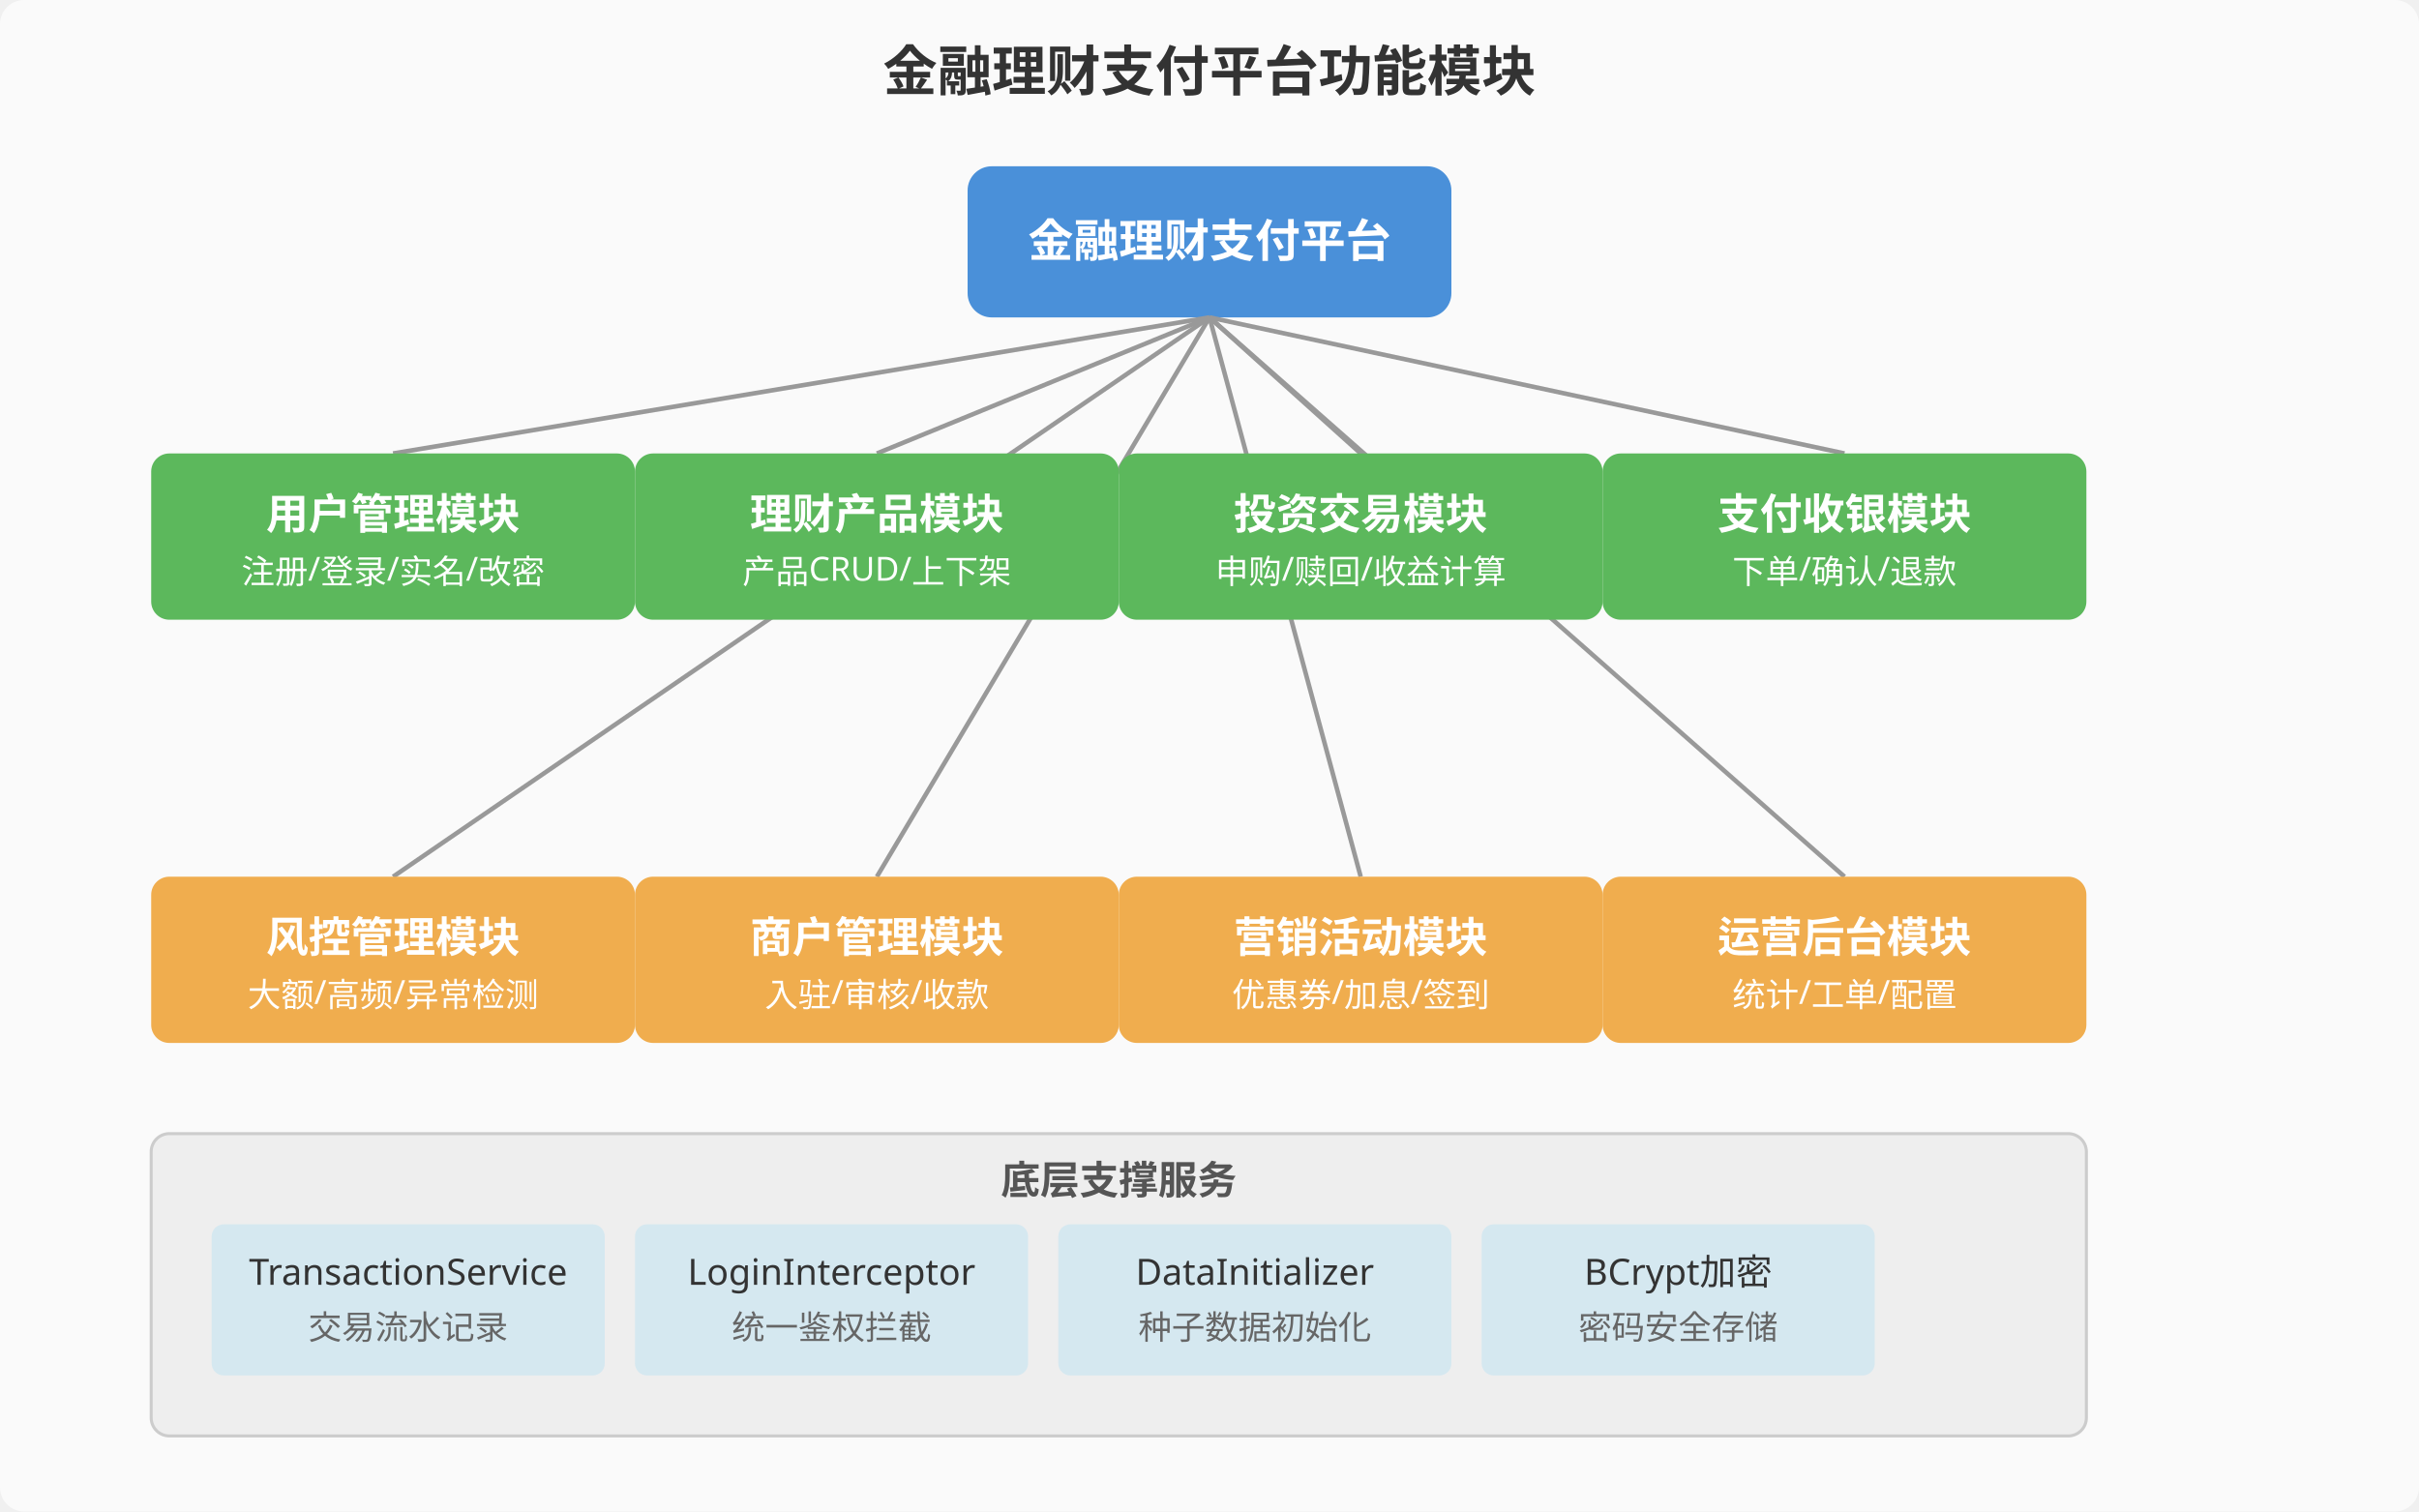
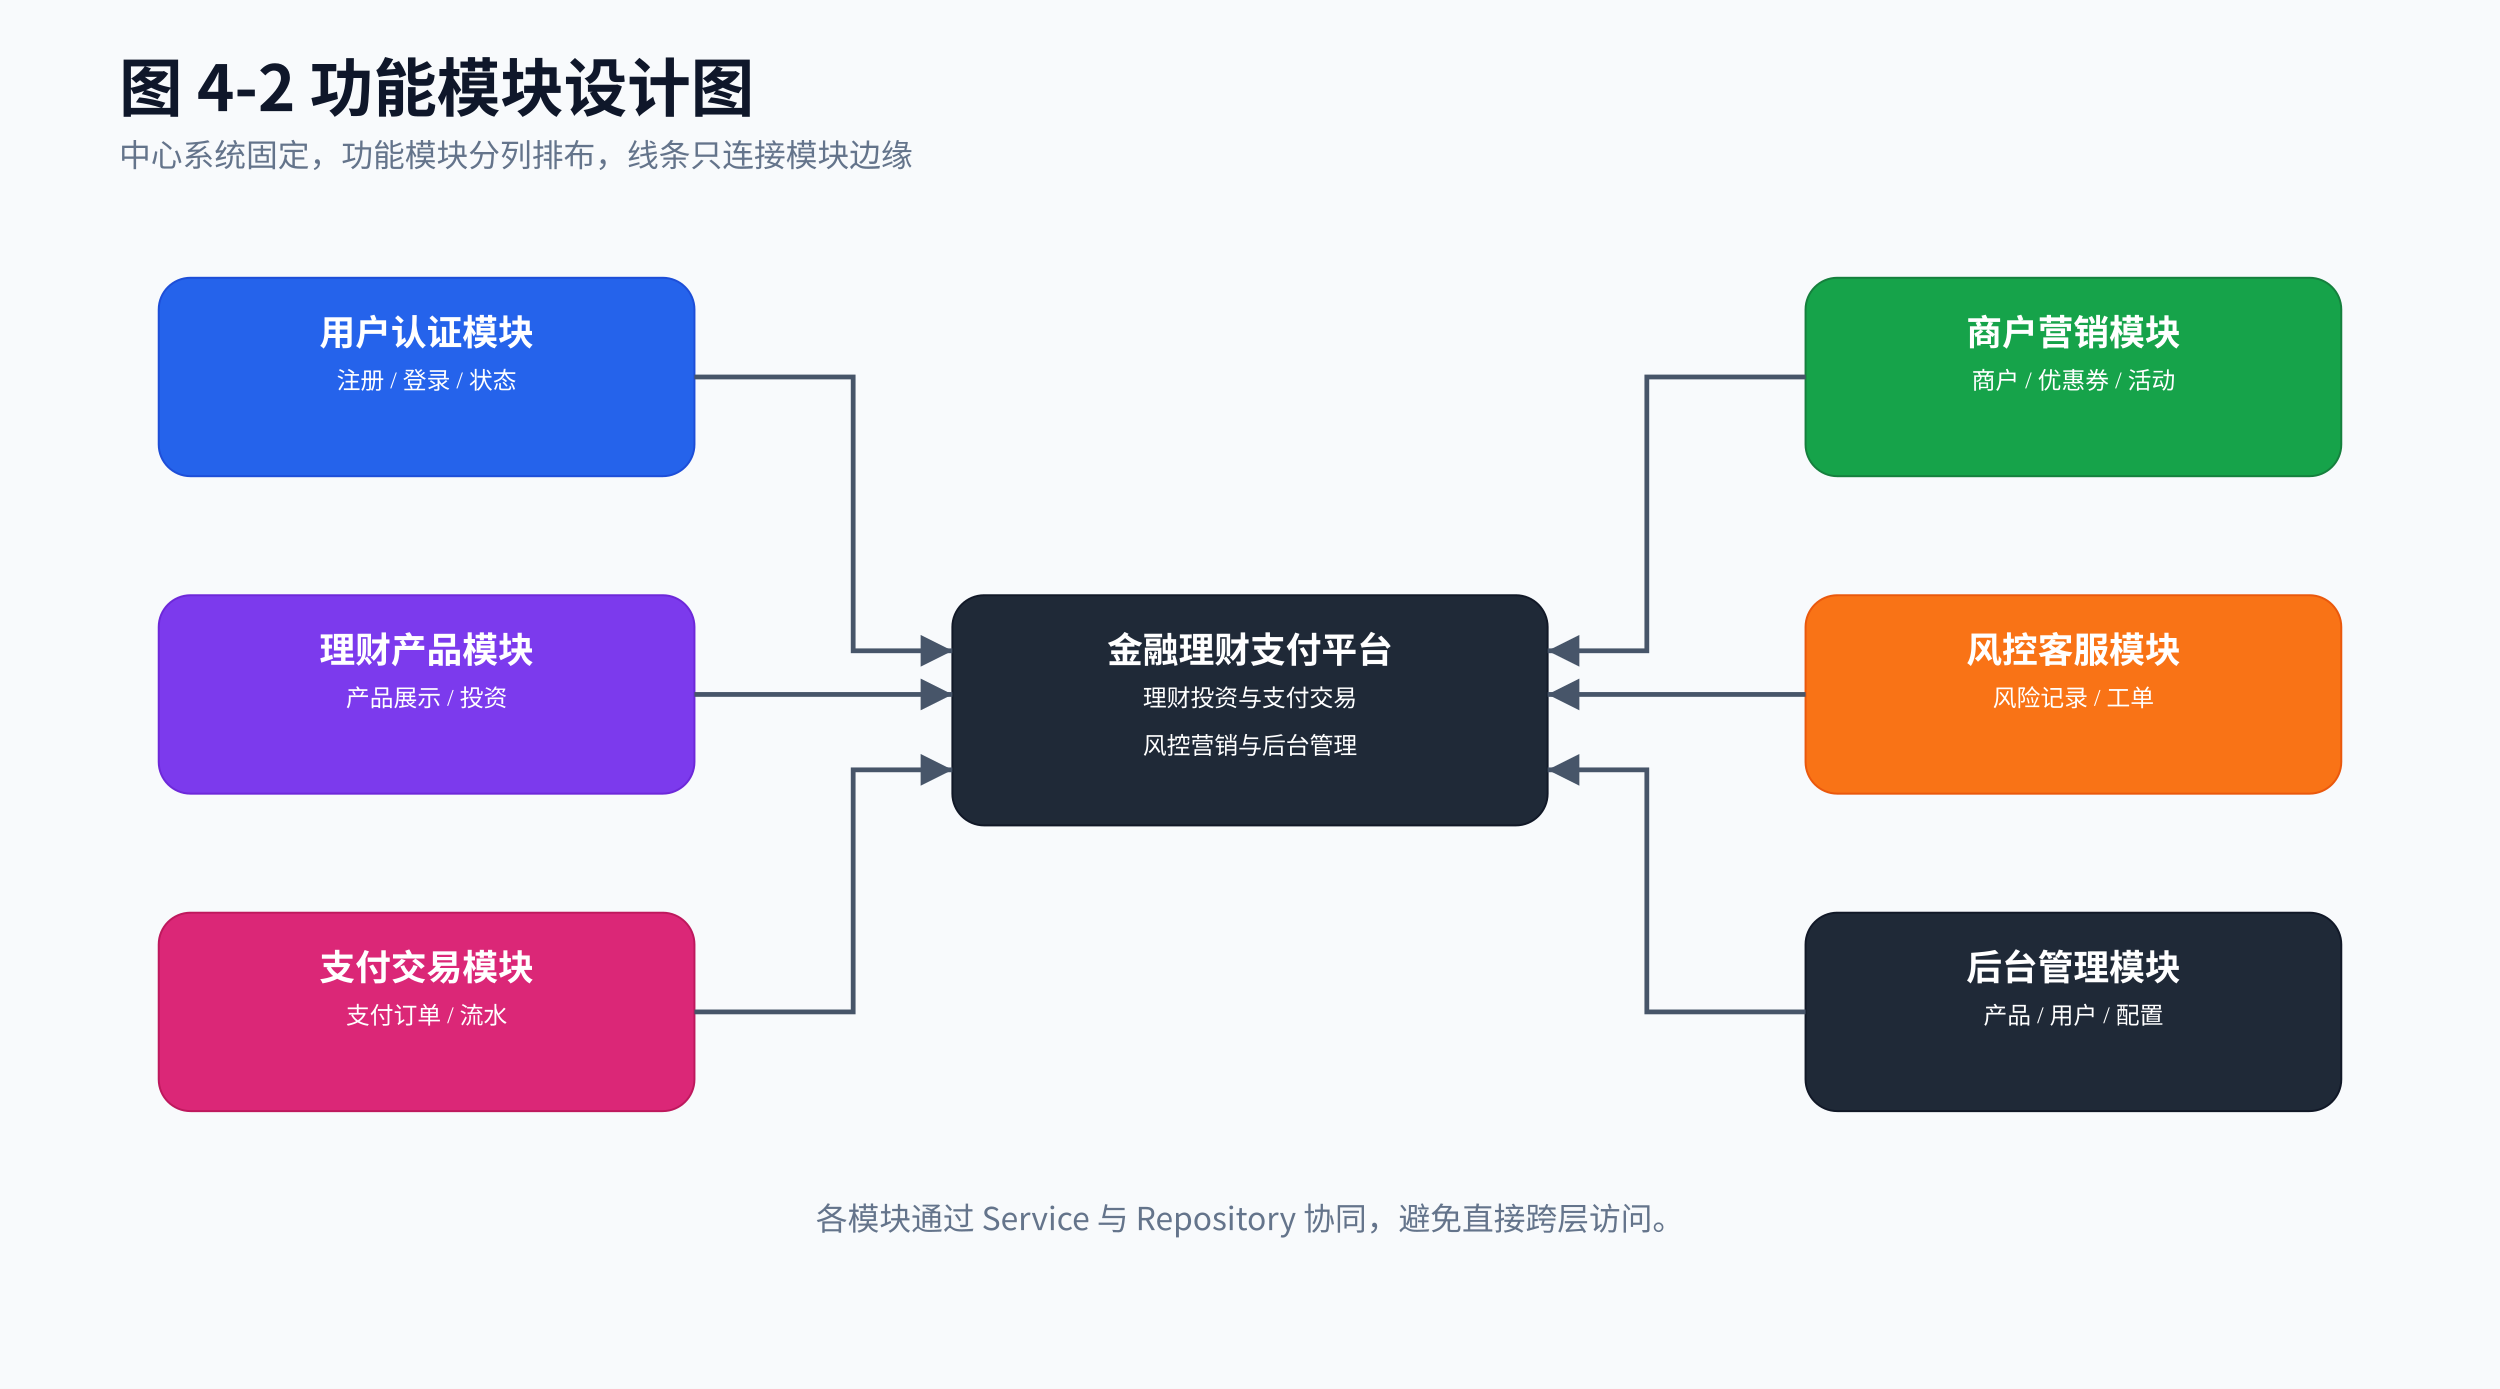
- <svg xmlns="http://www.w3.org/2000/svg" width="800" height="500" viewBox="0 0 800 500">
-   <rect width="800" height="500" fill="#FAFAFA" rx="8" />
-   <text x="400" y="30" text-anchor="middle" font-size="18" font-weight="bold" fill="#333" font-family="SimHei">金融理财支付平台功能模块</text>
-   <rect x="320" y="55" width="160" height="50" fill="#4A90D9" rx="8" />
-   <text x="400" y="85" text-anchor="middle" font-size="15" font-weight="bold" fill="#FFF" font-family="SimHei">金融理财支付平台</text>
-   <line x1="400" y1="105" x2="130" y2="150" stroke="#999" stroke-width="1.5" />
-   <line x1="400" y1="105" x2="290" y2="150" stroke="#999" stroke-width="1.5" />
-   <line x1="400" y1="105" x2="450" y2="150" stroke="#999" stroke-width="1.5" />
-   <line x1="400" y1="105" x2="610" y2="150" stroke="#999" stroke-width="1.5" />
-   <line x1="400" y1="105" x2="130" y2="290" stroke="#999" stroke-width="1.5" />
-   <line x1="400" y1="105" x2="290" y2="290" stroke="#999" stroke-width="1.5" />
-   <line x1="400" y1="105" x2="450" y2="290" stroke="#999" stroke-width="1.5" />
-   <line x1="400" y1="105" x2="610" y2="290" stroke="#999" stroke-width="1.5" />
-   <rect x="50" y="150" width="160" height="55" fill="#5CB85C" rx="6" />
-   <text x="130" y="175" text-anchor="middle" font-size="14" font-weight="bold" fill="#FFF" font-family="SimHei">用户管理模块</text>
-   <text x="130" y="193" text-anchor="middle" font-size="11" fill="#FFF" font-family="SimHei">注册/登录/实名/改密</text>
-   <rect x="210" y="150" width="160" height="55" fill="#5CB85C" rx="6" />
-   <text x="290" y="175" text-anchor="middle" font-size="14" font-weight="bold" fill="#FFF" font-family="SimHei">理财产品模块</text>
-   <text x="290" y="193" text-anchor="middle" font-size="11" fill="#FFF" font-family="SimHei">产品CRUD/上下架</text>
-   <rect x="370" y="150" width="160" height="55" fill="#5CB85C" rx="6" />
-   <text x="450" y="175" text-anchor="middle" font-size="14" font-weight="bold" fill="#FFF" font-family="SimHei">投资交易模块</text>
-   <text x="450" y="193" text-anchor="middle" font-size="11" fill="#FFF" font-family="SimHei">申购/赎回/收益计算</text>
-   <rect x="530" y="150" width="160" height="55" fill="#5CB85C" rx="6" />
-   <text x="610" y="175" text-anchor="middle" font-size="14" font-weight="bold" fill="#FFF" font-family="SimHei">支付收银模块</text>
-   <text x="610" y="193" text-anchor="middle" font-size="11" fill="#FFF" font-family="SimHei">下单/确认/退款</text>
-   <rect x="50" y="290" width="160" height="55" fill="#F0AD4E" rx="6" />
-   <text x="130" y="315" text-anchor="middle" font-size="14" font-weight="bold" fill="#FFF" font-family="SimHei">风控管理模块</text>
-   <text x="130" y="333" text-anchor="middle" font-size="11" fill="#FFF" font-family="SimHei">大额/高频/异常检测</text>
-   <rect x="210" y="290" width="160" height="55" fill="#F0AD4E" rx="6" />
-   <text x="290" y="315" text-anchor="middle" font-size="14" font-weight="bold" fill="#FFF" font-family="SimHei">商户管理模块</text>
-   <text x="290" y="333" text-anchor="middle" font-size="11" fill="#FFF" font-family="SimHei">入驻/审核/收款</text>
-   <rect x="370" y="290" width="160" height="55" fill="#F0AD4E" rx="6" />
-   <text x="450" y="315" text-anchor="middle" font-size="14" font-weight="bold" fill="#FFF" font-family="SimHei">营销活动模块</text>
-   <text x="450" y="333" text-anchor="middle" font-size="11" fill="#FFF" font-family="SimHei">优惠券/加息/签到</text>
-   <rect x="530" y="290" width="160" height="55" fill="#F0AD4E" rx="6" />
-   <text x="610" y="315" text-anchor="middle" font-size="14" font-weight="bold" fill="#FFF" font-family="SimHei">运营后台模块</text>
-   <text x="610" y="333" text-anchor="middle" font-size="11" fill="#FFF" font-family="SimHei">统计/工单/配置</text>
-   <rect x="50" y="375" width="640" height="100" fill="#EEE" rx="6" stroke="#CCC" />
-   <text x="370" y="395" text-anchor="middle" font-size="13" font-weight="bold" fill="#555" font-family="SimHei">底层支撑服务</text>
-   <rect x="70" y="405" width="130" height="50" fill="#D5E8F0" rx="4" />
-   <text x="135" y="425" text-anchor="middle" font-size="12" fill="#333" font-family="SimHei">TransactionService</text>
-   <text x="135" y="443" text-anchor="middle" font-size="11" fill="#666" font-family="SimHei">交易流水记录</text>
-   <rect x="210" y="405" width="130" height="50" fill="#D5E8F0" rx="4" />
-   <text x="275" y="425" text-anchor="middle" font-size="12" fill="#333" font-family="SimHei">LoginInterceptor</text>
-   <text x="275" y="443" text-anchor="middle" font-size="11" fill="#666" font-family="SimHei">统一鉴权拦截</text>
-   <rect x="350" y="405" width="130" height="50" fill="#D5E8F0" rx="4" />
-   <text x="415" y="425" text-anchor="middle" font-size="12" fill="#333" font-family="SimHei">DataInitializer</text>
-   <text x="415" y="443" text-anchor="middle" font-size="11" fill="#666" font-family="SimHei">种子数据初始化</text>
-   <rect x="490" y="405" width="130" height="50" fill="#D5E8F0" rx="4" />
-   <text x="555" y="425" text-anchor="middle" font-size="12" fill="#333" font-family="SimHei">BCrypt加密</text>
-   <text x="555" y="443" text-anchor="middle" font-size="11" fill="#666" font-family="SimHei">密码安全存储</text>
+ <svg xmlns="http://www.w3.org/2000/svg" width="1260" height="700" viewBox="0 0 1260 700" role="img" aria-label="图 4-2 功能模块设计图">
+   <defs>
+     <marker id="arrow" viewBox="0 0 12 12" refX="10" refY="6" markerWidth="10" markerHeight="10" orient="auto-start-reverse">
+       <path d="M2,2 L10,6 L2,10 Z" fill="#475569" />
+     </marker>
+     <marker id="arrow-blue" viewBox="0 0 12 12" refX="10" refY="6" markerWidth="10" markerHeight="10" orient="auto-start-reverse">
+       <path d="M2,2 L10,6 L2,10 Z" fill="#2563eb" />
+     </marker>
+     <filter id="shadow" x="-10%" y="-10%" width="120%" height="130%">
+       <feDropShadow dx="0" dy="4" stdDeviation="5" flood-color="#0f172a" flood-opacity="0.12" />
+     </filter>
+     <style>
+       .bg { fill: #f8fafc; }
+       .title { font: 700 32px "Microsoft YaHei", "PingFang SC", "Noto Sans CJK SC", Arial, sans-serif; fill: #0f172a; }
+       .subtitle { font: 500 16px "Microsoft YaHei", "PingFang SC", "Noto Sans CJK SC", Arial, sans-serif; fill: #64748b; }
+       .label { font: 700 18px "Microsoft YaHei", "PingFang SC", "Noto Sans CJK SC", Arial, sans-serif; fill: #0f172a; }
+       .entity-label { font: 700 15px "Microsoft YaHei", "PingFang SC", "Noto Sans CJK SC", Arial, sans-serif; fill: #0f172a; }
+       .small { font: 500 14px "Microsoft YaHei", "PingFang SC", "Noto Sans CJK SC", Arial, sans-serif; fill: #475569; }
+       .tiny { font: 500 12px "Microsoft YaHei", "PingFang SC", "Noto Sans CJK SC", Arial, sans-serif; fill: #64748b; }
+       .mono { font: 600 13px Consolas, "Microsoft YaHei", monospace; fill: #475569; }
+       .white { fill: #ffffff; }
+       .node { fill: #ffffff; stroke: #cbd5e1; stroke-width: 2; filter: url(#shadow); }
+       .blue { fill: #2563eb; stroke: #1d4ed8; }
+       .green { fill: #16a34a; stroke: #15803d; }
+       .orange { fill: #f97316; stroke: #ea580c; }
+       .purple { fill: #7c3aed; stroke: #6d28d9; }
+       .pink { fill: #db2777; stroke: #be185d; }
+       .dark { fill: #1f2937; stroke: #111827; }
+       .line { fill: none; stroke: #475569; stroke-width: 2.4; marker-end: url(#arrow); }
+       .line-blue { fill: none; stroke: #2563eb; stroke-width: 2.6; marker-end: url(#arrow-blue); }
+       .relation { fill: none; stroke: #64748b; stroke-width: 2.1; }
+       .dash { stroke-dasharray: 8 8; }
+       .note { fill: #eef2ff; stroke: #c7d2fe; stroke-width: 2; }
+     </style>
+   </defs>
+   <rect class="bg" width="1260" height="700" />
+   <text x="60" y="56" class="title">图 4-2 功能模块设计图</text>
+   <text x="60" y="84" class="subtitle">中心系统固定，功能模块分列排布，线条只连接模块边缘</text>
+   <rect x="480" y="300" width="300" height="116" rx="16" class="dark" />
+   <text x="630" y="334" text-anchor="middle" class="label white">金融理财支付平台</text>
+   <text x="630" y="356" text-anchor="middle" class="white">理财投资与支付交易</text>
+   <text x="630" y="380" text-anchor="middle" class="white">风控营销与后台管理</text>
+   <rect x="80" y="140" width="270" height="100" rx="16" class="blue" />
+   <text x="215" y="174" text-anchor="middle" class="label white">用户认证模块</text>
+   <text x="215" y="196" text-anchor="middle" class="white">注册 / 登录 / 状态</text>
+   <rect x="80" y="300" width="270" height="100" rx="16" class="purple" />
+   <text x="215" y="334" text-anchor="middle" class="label white">理财产品模块</text>
+   <text x="215" y="356" text-anchor="middle" class="white">产品展示 / 投资</text>
+   <rect x="80" y="460" width="270" height="100" rx="16" class="pink" />
+   <text x="215" y="494" text-anchor="middle" class="label white">支付交易模块</text>
+   <text x="215" y="516" text-anchor="middle" class="white">支付订单 / 流水</text>
+   <rect x="910" y="140" width="270" height="100" rx="16" class="green" />
+   <text x="1045" y="174" text-anchor="middle" class="label white">商户营销模块</text>
+   <text x="1045" y="196" text-anchor="middle" class="white">商户 / 优惠券 / 活动</text>
+   <rect x="910" y="300" width="270" height="100" rx="16" class="orange" />
+   <text x="1045" y="334" text-anchor="middle" class="label white">风控客服模块</text>
+   <text x="1045" y="356" text-anchor="middle" class="white">风险记录 / 工单</text>
+   <rect x="910" y="460" width="270" height="100" rx="16" class="dark" />
+   <text x="1045" y="494" text-anchor="middle" class="label white">后台管理模块</text>
+   <text x="1045" y="516" text-anchor="middle" class="white">产品 / 用户 / 配置</text>
+   <path d="M 350 190 L 430 190 L 430 328 L 480 328" class="line" />
+   <path d="M 350 350 L 480 350" class="line" />
+   <path d="M 350 510 L 430 510 L 430 388 L 480 388" class="line" />
+   <path d="M 910 190 L 830 190 L 830 328 L 780 328" class="line" />
+   <path d="M 910 350 L 780 350" class="line" />
+   <path d="M 910 510 L 830 510 L 830 388 L 780 388" class="line" />
+   <text x="630" y="620" text-anchor="middle" class="subtitle">各模块通过 Service 与 Repository 协同，避免直接跨层访问。</text>
</svg>
